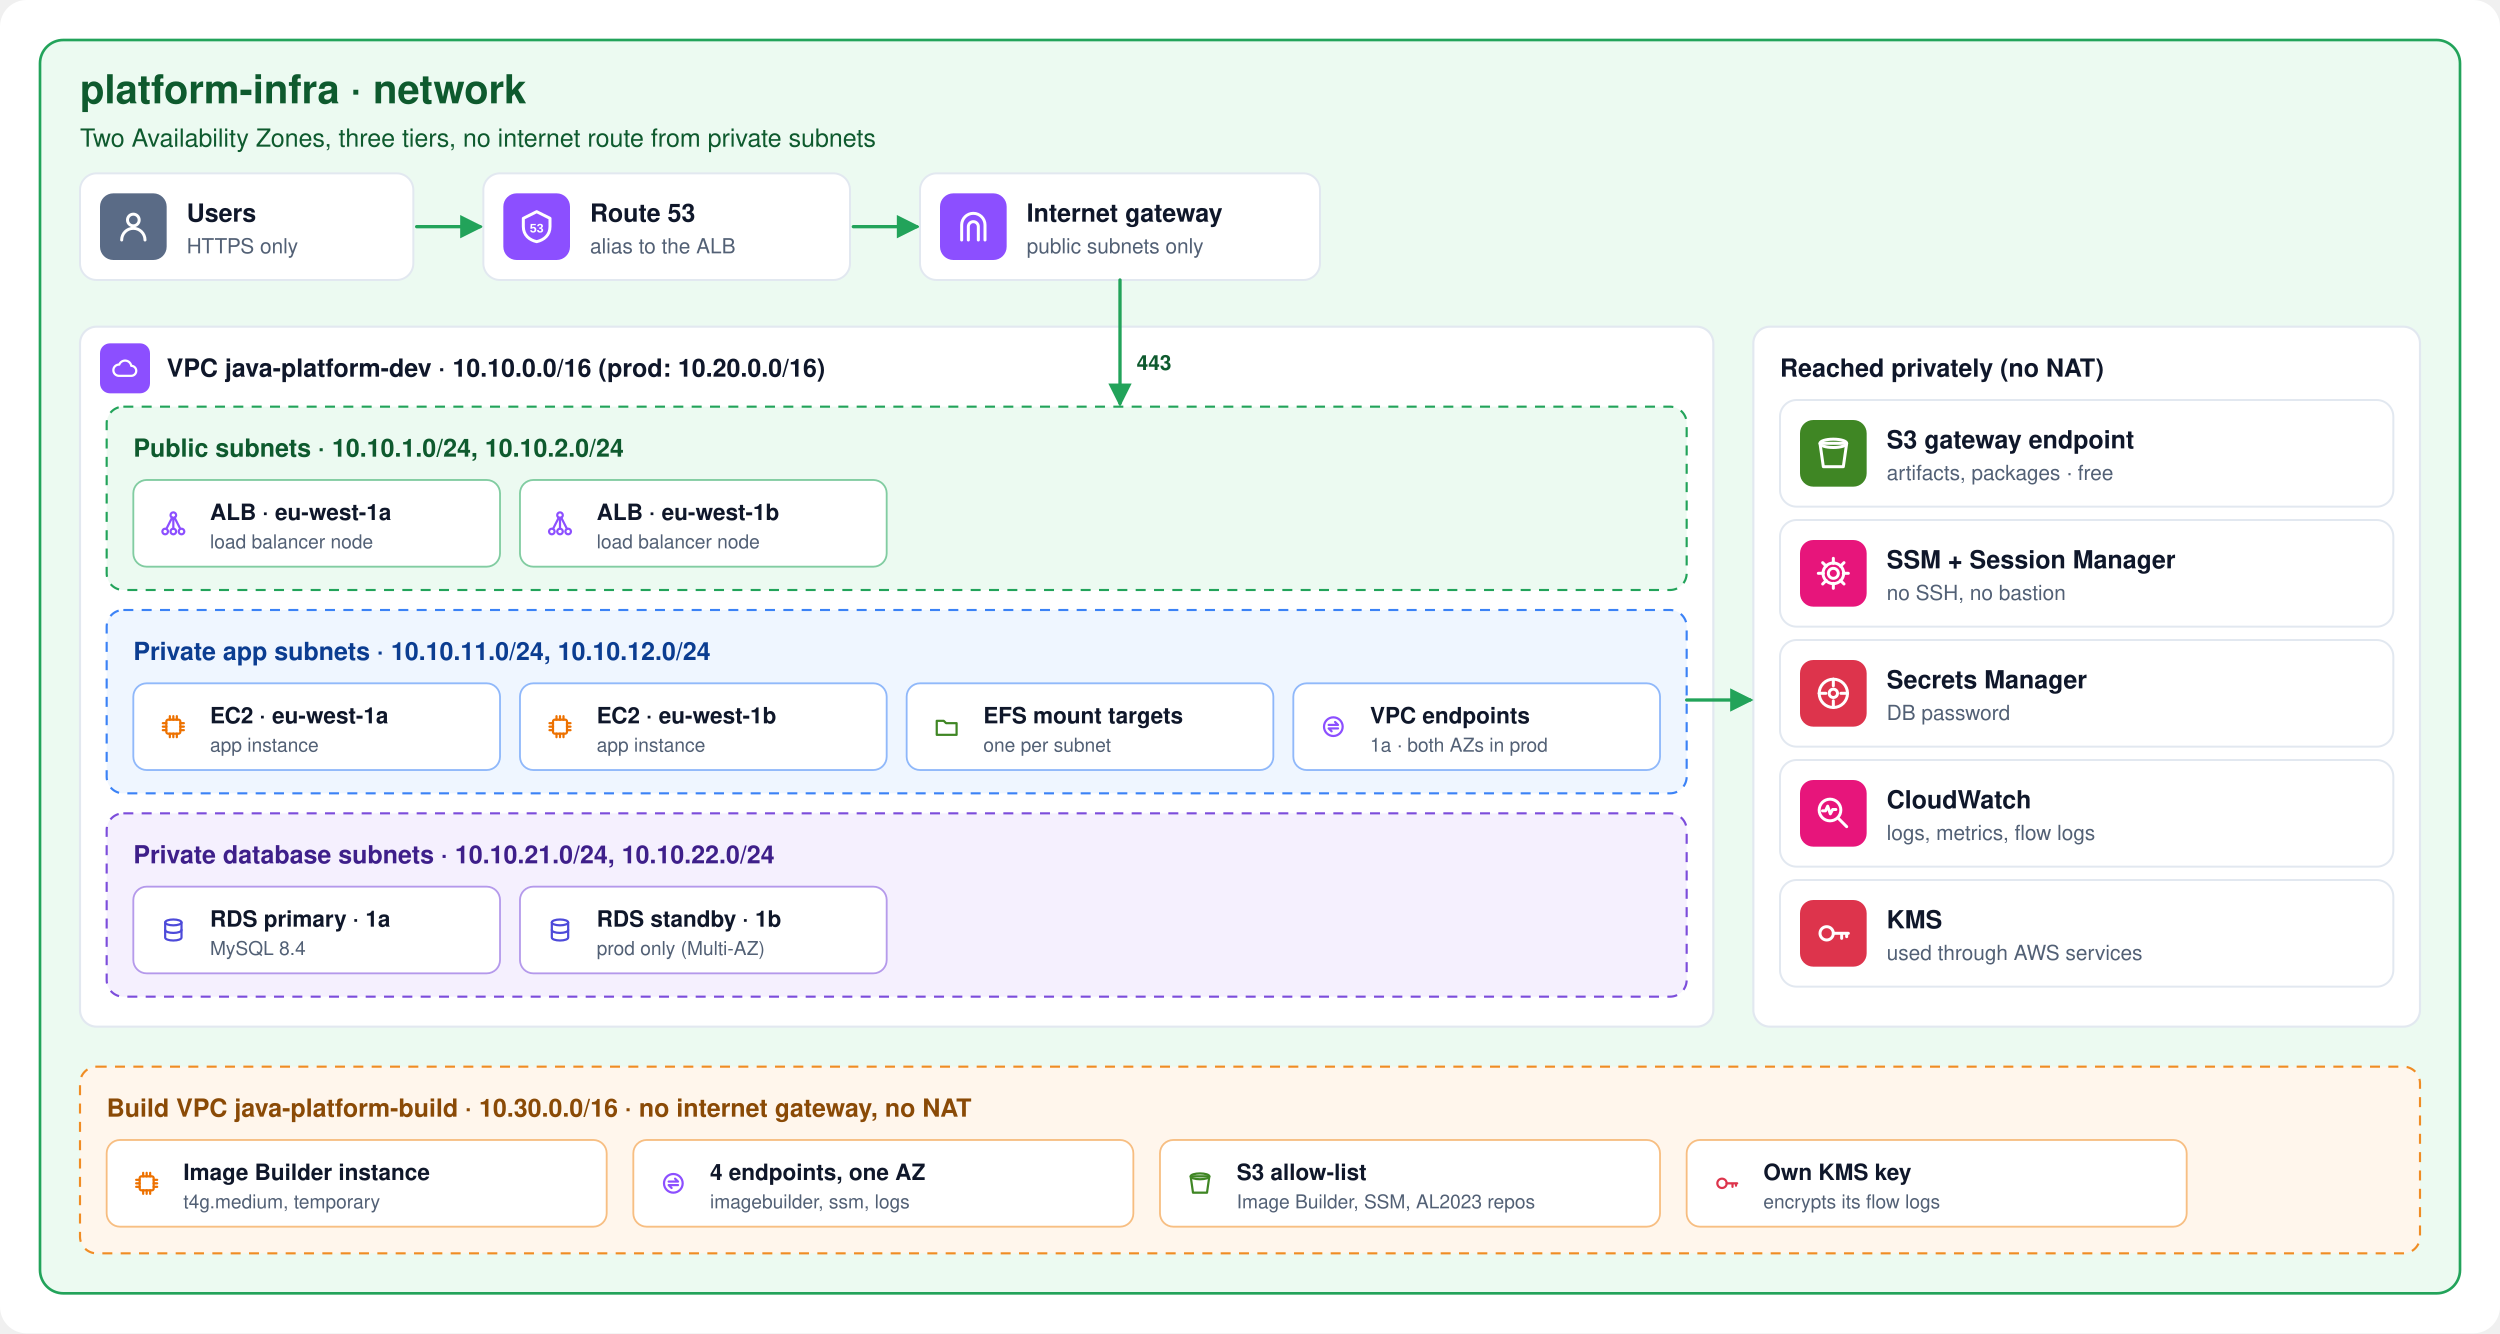
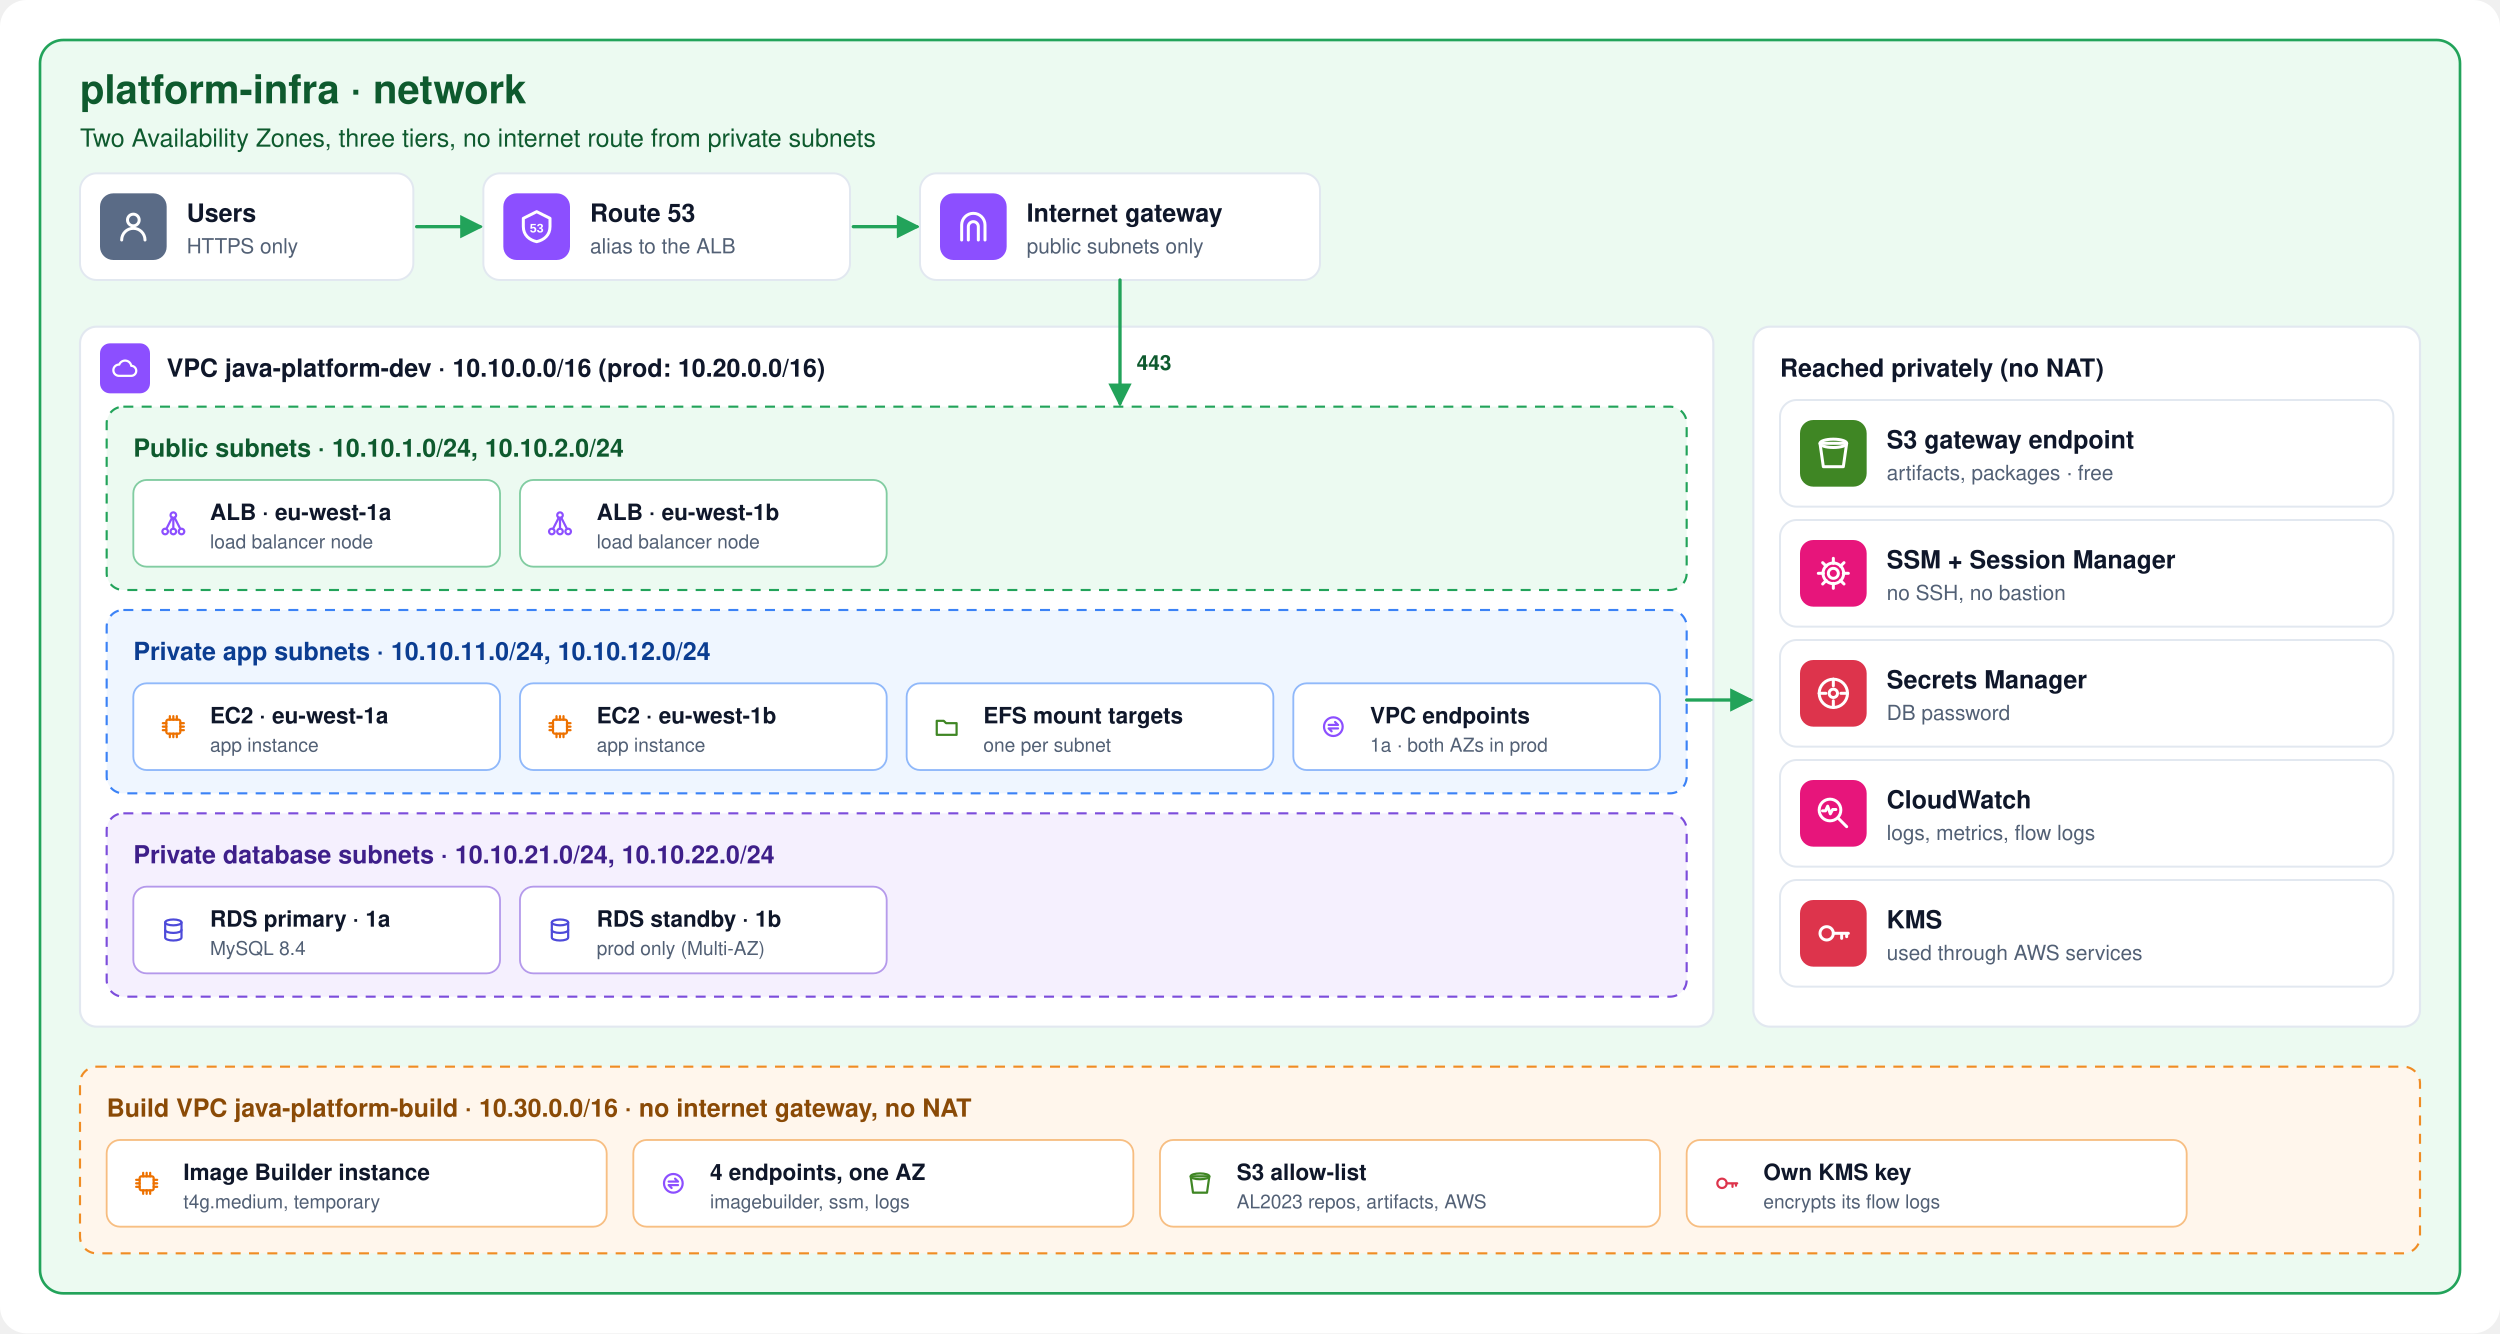
<svg xmlns="http://www.w3.org/2000/svg" width="1500" height="800" viewBox="0 0 1500 800" role="img" aria-label="Network: three tiers across two Availability Zones, AWS services reached privately, isolated build VPC.">
  <defs>
    <marker id="m22A35A" viewBox="0 0 10 10" refX="8.5" refY="5" markerWidth="7" markerHeight="7" orient="auto-start-reverse">
      <path d="M0,0 L10,5 L0,10 z" fill="#22A35A" />
    </marker>
  </defs>
  <rect width="1500" height="800" rx="16" fill="#FFFFFF" />
  <rect x="24" y="24" width="1452" height="752" rx="14" fill="#ECFAF1" stroke="#22A35A" stroke-width="1.6" />
  <text x="48" y="62" font-family="-apple-system, BlinkMacSystemFont, 'Segoe UI', Helvetica, Arial, sans-serif" font-size="24" font-weight="700" fill="#0E5A2E" text-anchor="start">platform-infra · network</text>
  <text x="48" y="88" font-family="-apple-system, BlinkMacSystemFont, 'Segoe UI', Helvetica, Arial, sans-serif" font-size="15" font-weight="400" fill="#0E5A2E" text-anchor="start">Two Availability Zones, three tiers, no internet route from private subnets</text>
  <rect x="48" y="104" width="200" height="64" rx="10" fill="#FFFFFF" stroke="#E2E8F0" stroke-width="1.2" />
  <rect x="60" y="116.0" width="40" height="40" rx="8.0" fill="#5A6B86" />
  <g transform="translate(68.0,124.0) scale(1.0)" fill="none" stroke="#FFFFFF" stroke-width="1.8" stroke-linecap="round" stroke-linejoin="round">
    <circle cx="12" cy="8" r="3.5" />
    <path d="M5 20a7 7 0 0 1 14 0" />
  </g>
  <text x="112" y="133.0" font-family="-apple-system, BlinkMacSystemFont, 'Segoe UI', Helvetica, Arial, sans-serif" font-size="15" font-weight="600" fill="#0F172A" text-anchor="start">Users</text>
  <text x="112" y="152.0" font-family="-apple-system, BlinkMacSystemFont, 'Segoe UI', Helvetica, Arial, sans-serif" font-size="12.5" font-weight="400" fill="#526075" text-anchor="start">HTTPS only</text>
  <polyline points="250,136 288,136" fill="none" stroke="#22A35A" stroke-width="2" stroke-linecap="round" stroke-linejoin="round" marker-end="url(#m22A35A)" />
  <rect x="290" y="104" width="220" height="64" rx="10" fill="#FFFFFF" stroke="#E2E8F0" stroke-width="1.2" />
  <rect x="302" y="116.0" width="40" height="40" rx="8.0" fill="#8C4FFF" />
  <g transform="translate(310.0,124.0) scale(1.0)" fill="none" stroke="#FFFFFF" stroke-width="1.8" stroke-linecap="round" stroke-linejoin="round">
    <path d="M12 3l8 4v5c0 5-3.5 8-8 9-4.5-1-8-4-8-9V7z" />
    <text x="12" y="15.5" font-size="7.5" font-weight="700" text-anchor="middle" fill="#fff" stroke="none" font-family="Arial">53</text>
  </g>
  <text x="354" y="133.0" font-family="-apple-system, BlinkMacSystemFont, 'Segoe UI', Helvetica, Arial, sans-serif" font-size="15" font-weight="600" fill="#0F172A" text-anchor="start">Route 53</text>
  <text x="354" y="152.0" font-family="-apple-system, BlinkMacSystemFont, 'Segoe UI', Helvetica, Arial, sans-serif" font-size="12.5" font-weight="400" fill="#526075" text-anchor="start">alias to the ALB</text>
  <polyline points="512,136 550,136" fill="none" stroke="#22A35A" stroke-width="2" stroke-linecap="round" stroke-linejoin="round" marker-end="url(#m22A35A)" />
  <rect x="552" y="104" width="240" height="64" rx="10" fill="#FFFFFF" stroke="#E2E8F0" stroke-width="1.2" />
  <rect x="564" y="116.0" width="40" height="40" rx="8.0" fill="#8C4FFF" />
  <g transform="translate(572.0,124.0) scale(1.0)" fill="none" stroke="#FFFFFF" stroke-width="1.8" stroke-linecap="round" stroke-linejoin="round">
    <path d="M5 20V11a7 7 0 0 1 14 0v9" />
    <path d="M9 20v-8a3 3 0 0 1 6 0v8" />
  </g>
  <text x="616" y="133.0" font-family="-apple-system, BlinkMacSystemFont, 'Segoe UI', Helvetica, Arial, sans-serif" font-size="15" font-weight="600" fill="#0F172A" text-anchor="start">Internet gateway</text>
  <text x="616" y="152.0" font-family="-apple-system, BlinkMacSystemFont, 'Segoe UI', Helvetica, Arial, sans-serif" font-size="12.5" font-weight="400" fill="#526075" text-anchor="start">public subnets only</text>
  <rect x="48" y="196" width="980" height="420" rx="10" fill="#FFFFFF" stroke="#E2E8F0" stroke-width="1.3" />
  <rect x="60" y="206" width="30" height="30" rx="6.0" fill="#8C4FFF" />
  <g transform="translate(66.0,212.0) scale(0.75)" fill="none" stroke="#FFFFFF" stroke-width="1.8" stroke-linecap="round" stroke-linejoin="round">
    <path d="M7 18h10a4 4 0 0 0 0-8 5 5 0 0 0-9.6-1A4.5 4.5 0 0 0 7 18z" />
  </g>
  <text x="100" y="226" font-family="-apple-system, BlinkMacSystemFont, 'Segoe UI', Helvetica, Arial, sans-serif" font-size="15" font-weight="700" fill="#0F172A" text-anchor="start">VPC java-platform-dev · 10.10.0.0/16 (prod: 10.20.0.0/16)</text>
  <rect x="64" y="244" width="948" height="110" rx="10" fill="#ECFAF1" stroke="#22A35A" stroke-width="1.3" stroke-dasharray="6 5" />
  <text x="80" y="274" font-family="-apple-system, BlinkMacSystemFont, 'Segoe UI', Helvetica, Arial, sans-serif" font-size="15" font-weight="700" fill="#0E5A2E" text-anchor="start">Public subnets · 10.10.1.0/24, 10.10.2.0/24</text>
  <rect x="80" y="288" width="220" height="52" rx="8" fill="#FFFFFF" stroke="#22A35A" stroke-opacity="0.55" stroke-width="1.1" />
  <g transform="translate(95.6,305.6) scale(0.7)" fill="none" stroke="#8C4FFF" stroke-width="1.9" stroke-linecap="round" stroke-linejoin="round">
    <circle cx="12" cy="5" r="2.4" />
    <circle cx="5" cy="19" r="2.4" />
    <circle cx="12" cy="19" r="2.4" />
    <circle cx="19" cy="19" r="2.4" />
    <path d="M12 7.4v9.2M11 7l-5 9.8M13 7l5 9.8" />
  </g>
  <text x="126" y="312" font-family="-apple-system, BlinkMacSystemFont, 'Segoe UI', Helvetica, Arial, sans-serif" font-size="13.5" font-weight="600" fill="#0F172A" text-anchor="start">ALB · eu-west-1a</text>
  <text x="126" y="329" font-family="-apple-system, BlinkMacSystemFont, 'Segoe UI', Helvetica, Arial, sans-serif" font-size="11.5" font-weight="400" fill="#526075" text-anchor="start">load balancer node</text>
  <rect x="312" y="288" width="220" height="52" rx="8" fill="#FFFFFF" stroke="#22A35A" stroke-opacity="0.55" stroke-width="1.1" />
  <g transform="translate(327.6,305.6) scale(0.7)" fill="none" stroke="#8C4FFF" stroke-width="1.9" stroke-linecap="round" stroke-linejoin="round">
    <circle cx="12" cy="5" r="2.4" />
    <circle cx="5" cy="19" r="2.4" />
    <circle cx="12" cy="19" r="2.4" />
    <circle cx="19" cy="19" r="2.4" />
    <path d="M12 7.4v9.2M11 7l-5 9.8M13 7l5 9.8" />
  </g>
  <text x="358" y="312" font-family="-apple-system, BlinkMacSystemFont, 'Segoe UI', Helvetica, Arial, sans-serif" font-size="13.5" font-weight="600" fill="#0F172A" text-anchor="start">ALB · eu-west-1b</text>
  <text x="358" y="329" font-family="-apple-system, BlinkMacSystemFont, 'Segoe UI', Helvetica, Arial, sans-serif" font-size="11.5" font-weight="400" fill="#526075" text-anchor="start">load balancer node</text>
  <rect x="64" y="366" width="948" height="110" rx="10" fill="#EFF6FF" stroke="#3B82F6" stroke-width="1.3" stroke-dasharray="6 5" />
  <text x="80" y="396" font-family="-apple-system, BlinkMacSystemFont, 'Segoe UI', Helvetica, Arial, sans-serif" font-size="15" font-weight="700" fill="#0B3D91" text-anchor="start">Private app subnets · 10.10.11.0/24, 10.10.12.0/24</text>
  <rect x="80" y="410" width="220" height="52" rx="8" fill="#FFFFFF" stroke="#3B82F6" stroke-opacity="0.55" stroke-width="1.1" />
  <g transform="translate(95.6,427.6) scale(0.7)" fill="none" stroke="#ED7100" stroke-width="1.9" stroke-linecap="round" stroke-linejoin="round">
    <rect x="6" y="6" width="12" height="12" rx="1.5" />
    <path d="M9 6V3M12 6V3M15 6V3M9 21v-3M12 21v-3M15 21v-3M6 9H3M6 12H3M6 15H3M21 9h-3M21 12h-3M21 15h-3" />
  </g>
  <text x="126" y="434" font-family="-apple-system, BlinkMacSystemFont, 'Segoe UI', Helvetica, Arial, sans-serif" font-size="13.5" font-weight="600" fill="#0F172A" text-anchor="start">EC2 · eu-west-1a</text>
  <text x="126" y="451" font-family="-apple-system, BlinkMacSystemFont, 'Segoe UI', Helvetica, Arial, sans-serif" font-size="11.5" font-weight="400" fill="#526075" text-anchor="start">app instance</text>
  <rect x="312" y="410" width="220" height="52" rx="8" fill="#FFFFFF" stroke="#3B82F6" stroke-opacity="0.55" stroke-width="1.1" />
  <g transform="translate(327.6,427.6) scale(0.7)" fill="none" stroke="#ED7100" stroke-width="1.9" stroke-linecap="round" stroke-linejoin="round">
    <rect x="6" y="6" width="12" height="12" rx="1.5" />
    <path d="M9 6V3M12 6V3M15 6V3M9 21v-3M12 21v-3M15 21v-3M6 9H3M6 12H3M6 15H3M21 9h-3M21 12h-3M21 15h-3" />
  </g>
  <text x="358" y="434" font-family="-apple-system, BlinkMacSystemFont, 'Segoe UI', Helvetica, Arial, sans-serif" font-size="13.5" font-weight="600" fill="#0F172A" text-anchor="start">EC2 · eu-west-1b</text>
  <text x="358" y="451" font-family="-apple-system, BlinkMacSystemFont, 'Segoe UI', Helvetica, Arial, sans-serif" font-size="11.5" font-weight="400" fill="#526075" text-anchor="start">app instance</text>
  <rect x="544" y="410" width="220" height="52" rx="8" fill="#FFFFFF" stroke="#3B82F6" stroke-opacity="0.55" stroke-width="1.1" />
  <g transform="translate(559.6,427.6) scale(0.7)" fill="none" stroke="#3F8624" stroke-width="1.9" stroke-linecap="round" stroke-linejoin="round">
    <path d="M3.5 7h6l2 2h9v10h-17z" />
  </g>
  <text x="590" y="434" font-family="-apple-system, BlinkMacSystemFont, 'Segoe UI', Helvetica, Arial, sans-serif" font-size="13.5" font-weight="600" fill="#0F172A" text-anchor="start">EFS mount targets</text>
  <text x="590" y="451" font-family="-apple-system, BlinkMacSystemFont, 'Segoe UI', Helvetica, Arial, sans-serif" font-size="11.5" font-weight="400" fill="#526075" text-anchor="start">one per subnet</text>
  <rect x="776" y="410" width="220" height="52" rx="8" fill="#FFFFFF" stroke="#3B82F6" stroke-opacity="0.55" stroke-width="1.1" />
  <g transform="translate(791.6,427.6) scale(0.7)" fill="none" stroke="#8C4FFF" stroke-width="1.9" stroke-linecap="round" stroke-linejoin="round">
    <circle cx="12" cy="12" r="8" />
    <path d="M8 10.5h8l-2.5-2.5M16 13.5H8l2.5 2.5" />
  </g>
  <text x="822" y="434" font-family="-apple-system, BlinkMacSystemFont, 'Segoe UI', Helvetica, Arial, sans-serif" font-size="13.5" font-weight="600" fill="#0F172A" text-anchor="start">VPC endpoints</text>
  <text x="822" y="451" font-family="-apple-system, BlinkMacSystemFont, 'Segoe UI', Helvetica, Arial, sans-serif" font-size="11.5" font-weight="400" fill="#526075" text-anchor="start">1a · both AZs in prod</text>
  <rect x="64" y="488" width="948" height="110" rx="10" fill="#F5F0FE" stroke="#7C4DDB" stroke-width="1.3" stroke-dasharray="6 5" />
  <text x="80" y="518" font-family="-apple-system, BlinkMacSystemFont, 'Segoe UI', Helvetica, Arial, sans-serif" font-size="15" font-weight="700" fill="#3E1F8A" text-anchor="start">Private database subnets · 10.10.21.0/24, 10.10.22.0/24</text>
  <rect x="80" y="532" width="220" height="52" rx="8" fill="#FFFFFF" stroke="#7C4DDB" stroke-opacity="0.55" stroke-width="1.1" />
  <g transform="translate(95.6,549.6) scale(0.7)" fill="none" stroke="#4D4AD9" stroke-width="1.9" stroke-linecap="round" stroke-linejoin="round">
    <ellipse cx="12" cy="5.5" rx="7" ry="2.5" />
    <path d="M5 5.5v13c0 1.4 3.1 2.5 7 2.5s7-1.1 7-2.5v-13" />
    <path d="M5 12c0 1.4 3.1 2.5 7 2.5s7-1.1 7-2.5" />
  </g>
  <text x="126" y="556" font-family="-apple-system, BlinkMacSystemFont, 'Segoe UI', Helvetica, Arial, sans-serif" font-size="13.5" font-weight="600" fill="#0F172A" text-anchor="start">RDS primary · 1a</text>
  <text x="126" y="573" font-family="-apple-system, BlinkMacSystemFont, 'Segoe UI', Helvetica, Arial, sans-serif" font-size="11.5" font-weight="400" fill="#526075" text-anchor="start">MySQL 8.4</text>
  <rect x="312" y="532" width="220" height="52" rx="8" fill="#FFFFFF" stroke="#7C4DDB" stroke-opacity="0.55" stroke-width="1.1" />
  <g transform="translate(327.6,549.6) scale(0.7)" fill="none" stroke="#4D4AD9" stroke-width="1.9" stroke-linecap="round" stroke-linejoin="round">
    <ellipse cx="12" cy="5.5" rx="7" ry="2.5" />
    <path d="M5 5.5v13c0 1.4 3.1 2.5 7 2.5s7-1.1 7-2.5v-13" />
    <path d="M5 12c0 1.4 3.1 2.5 7 2.5s7-1.1 7-2.5" />
  </g>
  <text x="358" y="556" font-family="-apple-system, BlinkMacSystemFont, 'Segoe UI', Helvetica, Arial, sans-serif" font-size="13.5" font-weight="600" fill="#0F172A" text-anchor="start">RDS standby · 1b</text>
  <text x="358" y="573" font-family="-apple-system, BlinkMacSystemFont, 'Segoe UI', Helvetica, Arial, sans-serif" font-size="11.5" font-weight="400" fill="#526075" text-anchor="start">prod only (Multi-AZ)</text>
  <rect x="1052" y="196" width="400" height="420" rx="10" fill="#FFFFFF" stroke="#E2E8F0" stroke-width="1.3" />
  <text x="1068" y="226" font-family="-apple-system, BlinkMacSystemFont, 'Segoe UI', Helvetica, Arial, sans-serif" font-size="15" font-weight="700" fill="#0F172A" text-anchor="start">Reached privately (no NAT)</text>
  <rect x="1068" y="240" width="368" height="64" rx="10" fill="#FFFFFF" stroke="#E2E8F0" stroke-width="1.2" />
  <rect x="1080" y="252.0" width="40" height="40" rx="8.0" fill="#3F8624" />
  <g transform="translate(1088.0,260.0) scale(1.0)" fill="none" stroke="#FFFFFF" stroke-width="1.8" stroke-linecap="round" stroke-linejoin="round">
    <path d="M4 6h16l-2 14H6z" />
    <ellipse cx="12" cy="6" rx="8" ry="2.5" />
  </g>
  <text x="1132" y="269.0" font-family="-apple-system, BlinkMacSystemFont, 'Segoe UI', Helvetica, Arial, sans-serif" font-size="15" font-weight="600" fill="#0F172A" text-anchor="start">S3 gateway endpoint</text>
  <text x="1132" y="288.0" font-family="-apple-system, BlinkMacSystemFont, 'Segoe UI', Helvetica, Arial, sans-serif" font-size="12.5" font-weight="400" fill="#526075" text-anchor="start">artifacts, packages · free</text>
  <rect x="1068" y="312" width="368" height="64" rx="10" fill="#FFFFFF" stroke="#E2E8F0" stroke-width="1.2" />
  <rect x="1080" y="324.0" width="40" height="40" rx="8.0" fill="#E7157B" />
  <g transform="translate(1088.0,332.0) scale(1.0)" fill="none" stroke="#FFFFFF" stroke-width="1.8" stroke-linecap="round" stroke-linejoin="round">
    <circle cx="12" cy="12" r="3" />
    <path d="M12 3v3M12 18v3M3 12h3M18 12h3M5.6 5.6l2.1 2.1M16.3 16.3l2.1 2.1M5.6 18.4l2.1-2.1M16.3 7.7l2.1-2.1" />
    <circle cx="12" cy="12" r="6.2" />
  </g>
  <text x="1132" y="341.0" font-family="-apple-system, BlinkMacSystemFont, 'Segoe UI', Helvetica, Arial, sans-serif" font-size="15" font-weight="600" fill="#0F172A" text-anchor="start">SSM + Session Manager</text>
  <text x="1132" y="360.0" font-family="-apple-system, BlinkMacSystemFont, 'Segoe UI', Helvetica, Arial, sans-serif" font-size="12.5" font-weight="400" fill="#526075" text-anchor="start">no SSH, no bastion</text>
  <rect x="1068" y="384" width="368" height="64" rx="10" fill="#FFFFFF" stroke="#E2E8F0" stroke-width="1.2" />
  <rect x="1080" y="396.0" width="40" height="40" rx="8.0" fill="#DD344C" />
  <g transform="translate(1088.0,404.0) scale(1.0)" fill="none" stroke="#FFFFFF" stroke-width="1.8" stroke-linecap="round" stroke-linejoin="round">
    <circle cx="12" cy="12" r="8.5" />
    <circle cx="12" cy="12" r="2.5" />
    <path d="M12 3.5v4M12 16.5v4M3.5 12h4M16.5 12h4" />
  </g>
  <text x="1132" y="413.0" font-family="-apple-system, BlinkMacSystemFont, 'Segoe UI', Helvetica, Arial, sans-serif" font-size="15" font-weight="600" fill="#0F172A" text-anchor="start">Secrets Manager</text>
  <text x="1132" y="432.0" font-family="-apple-system, BlinkMacSystemFont, 'Segoe UI', Helvetica, Arial, sans-serif" font-size="12.5" font-weight="400" fill="#526075" text-anchor="start">DB password</text>
  <rect x="1068" y="456" width="368" height="64" rx="10" fill="#FFFFFF" stroke="#E2E8F0" stroke-width="1.2" />
  <rect x="1080" y="468.0" width="40" height="40" rx="8.0" fill="#E7157B" />
  <g transform="translate(1088.0,476.0) scale(1.0)" fill="none" stroke="#FFFFFF" stroke-width="1.8" stroke-linecap="round" stroke-linejoin="round">
    <circle cx="10" cy="10" r="6.5" />
    <path d="M14.8 14.8L20 20" />
    <path d="M5.5 10.5h1.8l1.3-2.8 1.6 4.6 1.4-2.6h1.9" />
  </g>
  <text x="1132" y="485.0" font-family="-apple-system, BlinkMacSystemFont, 'Segoe UI', Helvetica, Arial, sans-serif" font-size="15" font-weight="600" fill="#0F172A" text-anchor="start">CloudWatch</text>
  <text x="1132" y="504.0" font-family="-apple-system, BlinkMacSystemFont, 'Segoe UI', Helvetica, Arial, sans-serif" font-size="12.5" font-weight="400" fill="#526075" text-anchor="start">logs, metrics, flow logs</text>
  <rect x="1068" y="528" width="368" height="64" rx="10" fill="#FFFFFF" stroke="#E2E8F0" stroke-width="1.2" />
  <rect x="1080" y="540.0" width="40" height="40" rx="8.0" fill="#DD344C" />
  <g transform="translate(1088.0,548.0) scale(1.0)" fill="none" stroke="#FFFFFF" stroke-width="1.8" stroke-linecap="round" stroke-linejoin="round">
    <circle cx="8" cy="12" r="4" />
    <path d="M12 12h9M17 12v3M20 12v2" />
  </g>
  <text x="1132" y="557.0" font-family="-apple-system, BlinkMacSystemFont, 'Segoe UI', Helvetica, Arial, sans-serif" font-size="15" font-weight="600" fill="#0F172A" text-anchor="start">KMS</text>
  <text x="1132" y="576.0" font-family="-apple-system, BlinkMacSystemFont, 'Segoe UI', Helvetica, Arial, sans-serif" font-size="12.5" font-weight="400" fill="#526075" text-anchor="start">used through AWS services</text>
  <polyline points="1012,420 1050,420" fill="none" stroke="#22A35A" stroke-width="2" stroke-linecap="round" stroke-linejoin="round" marker-end="url(#m22A35A)" />
  <polyline points="672,168 672,242" fill="none" stroke="#22A35A" stroke-width="2" stroke-linecap="round" stroke-linejoin="round" marker-end="url(#m22A35A)" />
  <text x="682" y="222" font-family="-apple-system, BlinkMacSystemFont, 'Segoe UI', Helvetica, Arial, sans-serif" font-size="12.5" font-weight="600" fill="#0E5A2E" text-anchor="start">443</text>
  <rect x="48" y="640" width="1404" height="112" rx="10" fill="#FFF6EC" stroke="#F08C24" stroke-width="1.3" stroke-dasharray="6 5" />
  <text x="64" y="670" font-family="-apple-system, BlinkMacSystemFont, 'Segoe UI', Helvetica, Arial, sans-serif" font-size="15" font-weight="700" fill="#8A4A06" text-anchor="start">Build VPC java-platform-build · 10.30.0.0/16 · no internet gateway, no NAT</text>
  <rect x="64" y="684" width="300" height="52" rx="8" fill="#FFFFFF" stroke="#F08C24" stroke-opacity="0.55" stroke-width="1.1" />
  <g transform="translate(79.6,701.6) scale(0.7)" fill="none" stroke="#ED7100" stroke-width="1.9" stroke-linecap="round" stroke-linejoin="round">
    <rect x="6" y="6" width="12" height="12" rx="1.5" />
    <path d="M9 6V3M12 6V3M15 6V3M9 21v-3M12 21v-3M15 21v-3M6 9H3M6 12H3M6 15H3M21 9h-3M21 12h-3M21 15h-3" />
  </g>
  <text x="110" y="708" font-family="-apple-system, BlinkMacSystemFont, 'Segoe UI', Helvetica, Arial, sans-serif" font-size="13.5" font-weight="600" fill="#0F172A" text-anchor="start">Image Builder instance</text>
  <text x="110" y="725" font-family="-apple-system, BlinkMacSystemFont, 'Segoe UI', Helvetica, Arial, sans-serif" font-size="11.5" font-weight="400" fill="#526075" text-anchor="start">t4g.medium, temporary</text>
  <rect x="380" y="684" width="300" height="52" rx="8" fill="#FFFFFF" stroke="#F08C24" stroke-opacity="0.55" stroke-width="1.1" />
  <g transform="translate(395.6,701.6) scale(0.7)" fill="none" stroke="#8C4FFF" stroke-width="1.9" stroke-linecap="round" stroke-linejoin="round">
    <circle cx="12" cy="12" r="8" />
    <path d="M8 10.5h8l-2.5-2.5M16 13.5H8l2.5 2.5" />
  </g>
  <text x="426" y="708" font-family="-apple-system, BlinkMacSystemFont, 'Segoe UI', Helvetica, Arial, sans-serif" font-size="13.5" font-weight="600" fill="#0F172A" text-anchor="start">4 endpoints, one AZ</text>
  <text x="426" y="725" font-family="-apple-system, BlinkMacSystemFont, 'Segoe UI', Helvetica, Arial, sans-serif" font-size="11.5" font-weight="400" fill="#526075" text-anchor="start">imagebuilder, ssm, logs</text>
  <rect x="696" y="684" width="300" height="52" rx="8" fill="#FFFFFF" stroke="#F08C24" stroke-opacity="0.55" stroke-width="1.1" />
  <g transform="translate(711.6,701.6) scale(0.7)" fill="none" stroke="#3F8624" stroke-width="1.9" stroke-linecap="round" stroke-linejoin="round">
    <path d="M4 6h16l-2 14H6z" />
    <ellipse cx="12" cy="6" rx="8" ry="2.5" />
  </g>
  <text x="742" y="708" font-family="-apple-system, BlinkMacSystemFont, 'Segoe UI', Helvetica, Arial, sans-serif" font-size="13.5" font-weight="600" fill="#0F172A" text-anchor="start">S3 allow-list</text>
-   <text x="742" y="725" font-family="-apple-system, BlinkMacSystemFont, 'Segoe UI', Helvetica, Arial, sans-serif" font-size="11.5" font-weight="400" fill="#526075" text-anchor="start">Image Builder, SSM, AL2023 repos</text>
+   <text x="742" y="725" font-family="-apple-system, BlinkMacSystemFont, 'Segoe UI', Helvetica, Arial, sans-serif" font-size="11.5" font-weight="400" fill="#526075" text-anchor="start">AL2023 repos, artifacts, AWS</text>
  <rect x="1012" y="684" width="300" height="52" rx="8" fill="#FFFFFF" stroke="#F08C24" stroke-opacity="0.55" stroke-width="1.1" />
  <g transform="translate(1027.6,701.6) scale(0.7)" fill="none" stroke="#DD344C" stroke-width="1.9" stroke-linecap="round" stroke-linejoin="round">
    <circle cx="8" cy="12" r="4" />
    <path d="M12 12h9M17 12v3M20 12v2" />
  </g>
  <text x="1058" y="708" font-family="-apple-system, BlinkMacSystemFont, 'Segoe UI', Helvetica, Arial, sans-serif" font-size="13.5" font-weight="600" fill="#0F172A" text-anchor="start">Own KMS key</text>
  <text x="1058" y="725" font-family="-apple-system, BlinkMacSystemFont, 'Segoe UI', Helvetica, Arial, sans-serif" font-size="11.5" font-weight="400" fill="#526075" text-anchor="start">encrypts its flow logs</text>
</svg>
